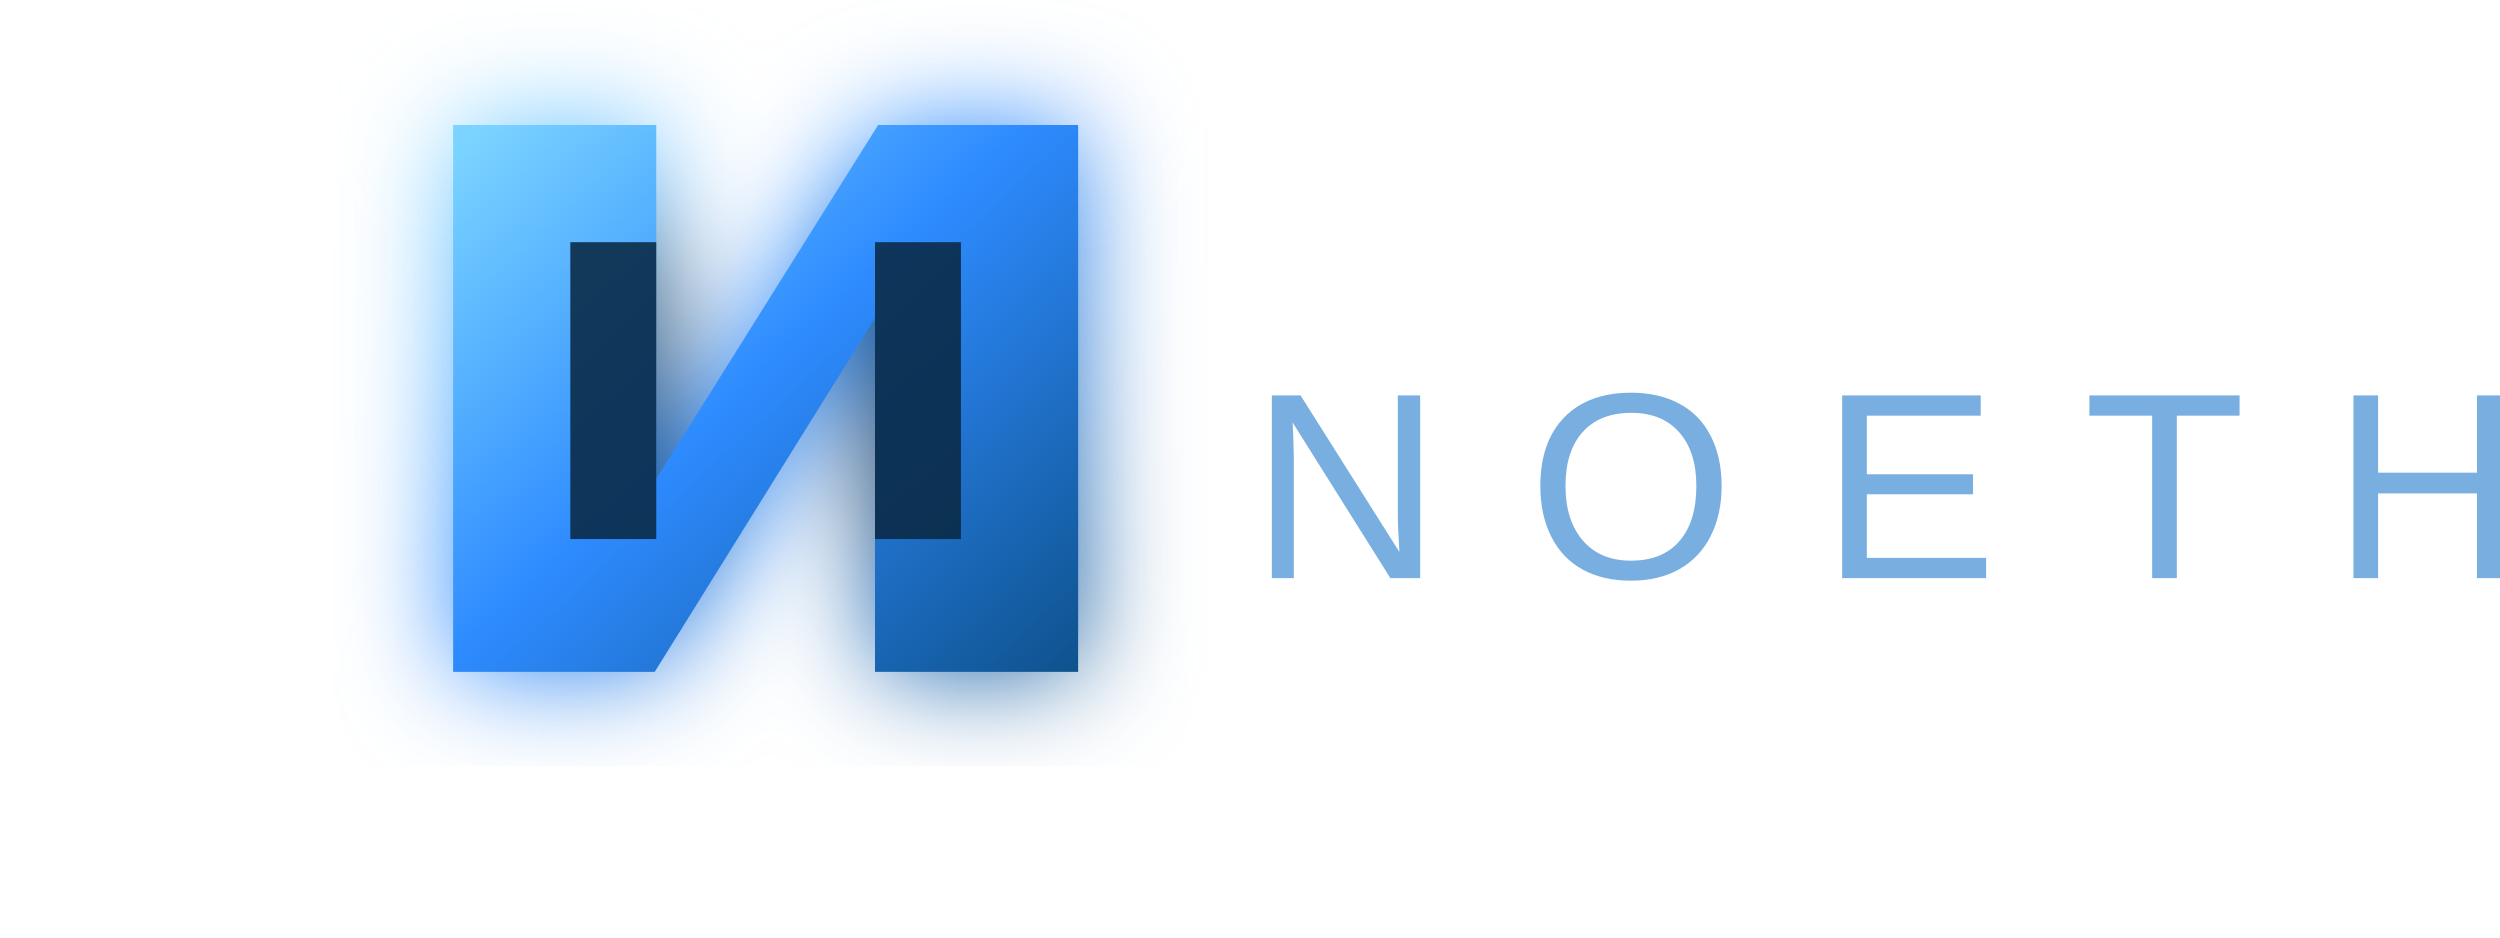
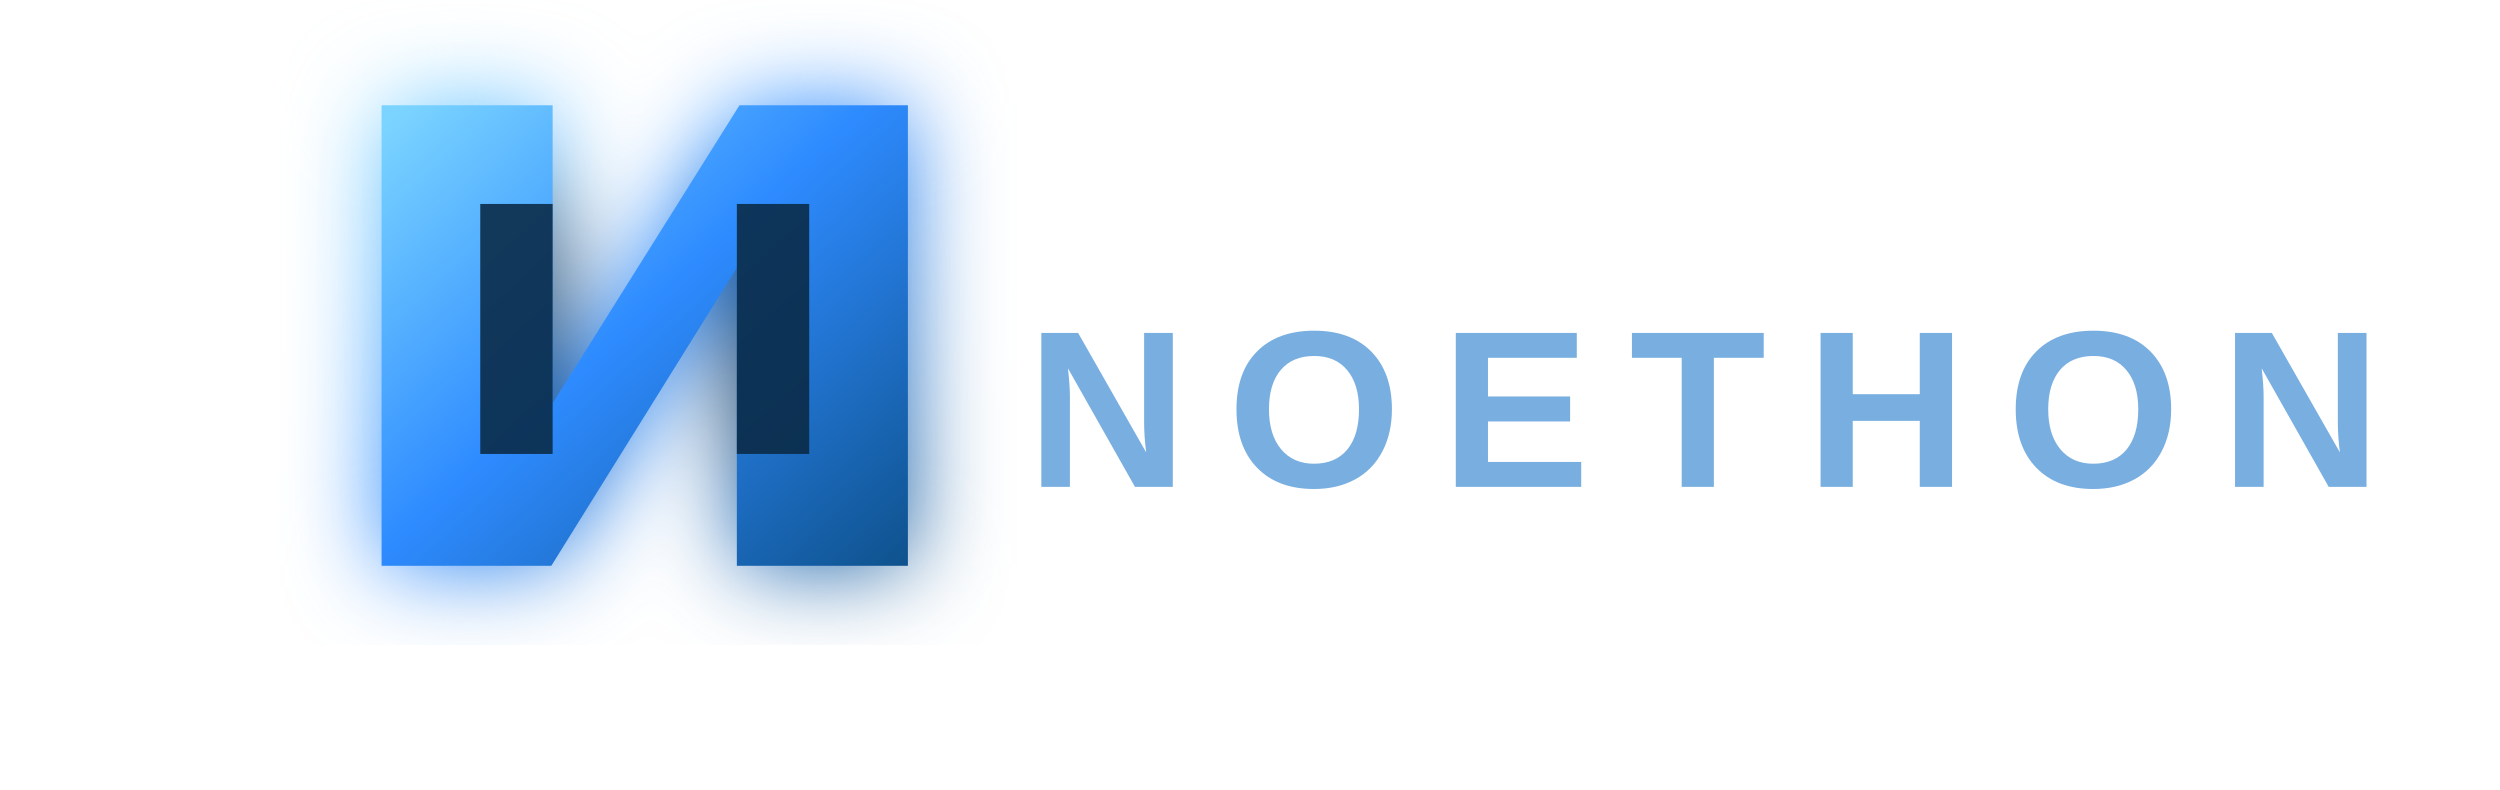
- <svg xmlns="http://www.w3.org/2000/svg" width="320" height="120" viewBox="0 0 320 120" fill="none">
+ <svg xmlns="http://www.w3.org/2000/svg" width="380" height="120" viewBox="0 0 380 120" fill="none">
  <defs>
    <linearGradient id="noethonBlue" x1="68" y1="10" x2="140" y2="88" gradientUnits="userSpaceOnUse">
      <stop stop-color="#7BD4FF" />
      <stop offset="0.45" stop-color="#2E8BFF" />
      <stop offset="1" stop-color="#0D4F87" />
    </linearGradient>
    <filter id="glow" x="42" y="0" width="118" height="98" filterUnits="userSpaceOnUse" color-interpolation-filters="sRGB">
      <feGaussianBlur stdDeviation="7" result="blur" />
      <feMerge>
        <feMergeNode in="blur" />
        <feMergeNode in="SourceGraphic" />
      </feMerge>
    </filter>
  </defs>
  <g filter="url(#glow)">
    <path d="M58 16H84V61.3L112.4 16H138V86H112V40.7L83.8 86H58V16Z" fill="url(#noethonBlue)" />
    <path d="M73 31H84V69H73V31Z" fill="#0A2944" fill-opacity="0.88" />
    <path d="M123 31H112V69H123V31Z" fill="#0A2944" fill-opacity="0.88" />
  </g>
-   <text x="160" y="74" fill="#78AEE0" font-family="Space Grotesk, Arial, sans-serif" font-size="34" letter-spacing="11">NOETHON</text>
+   <text x="156" y="74" fill="#78AEE0" font-family="Space Grotesk, Arial, sans-serif" font-size="34" font-weight="700" letter-spacing="6">NOETHON</text>
</svg>
